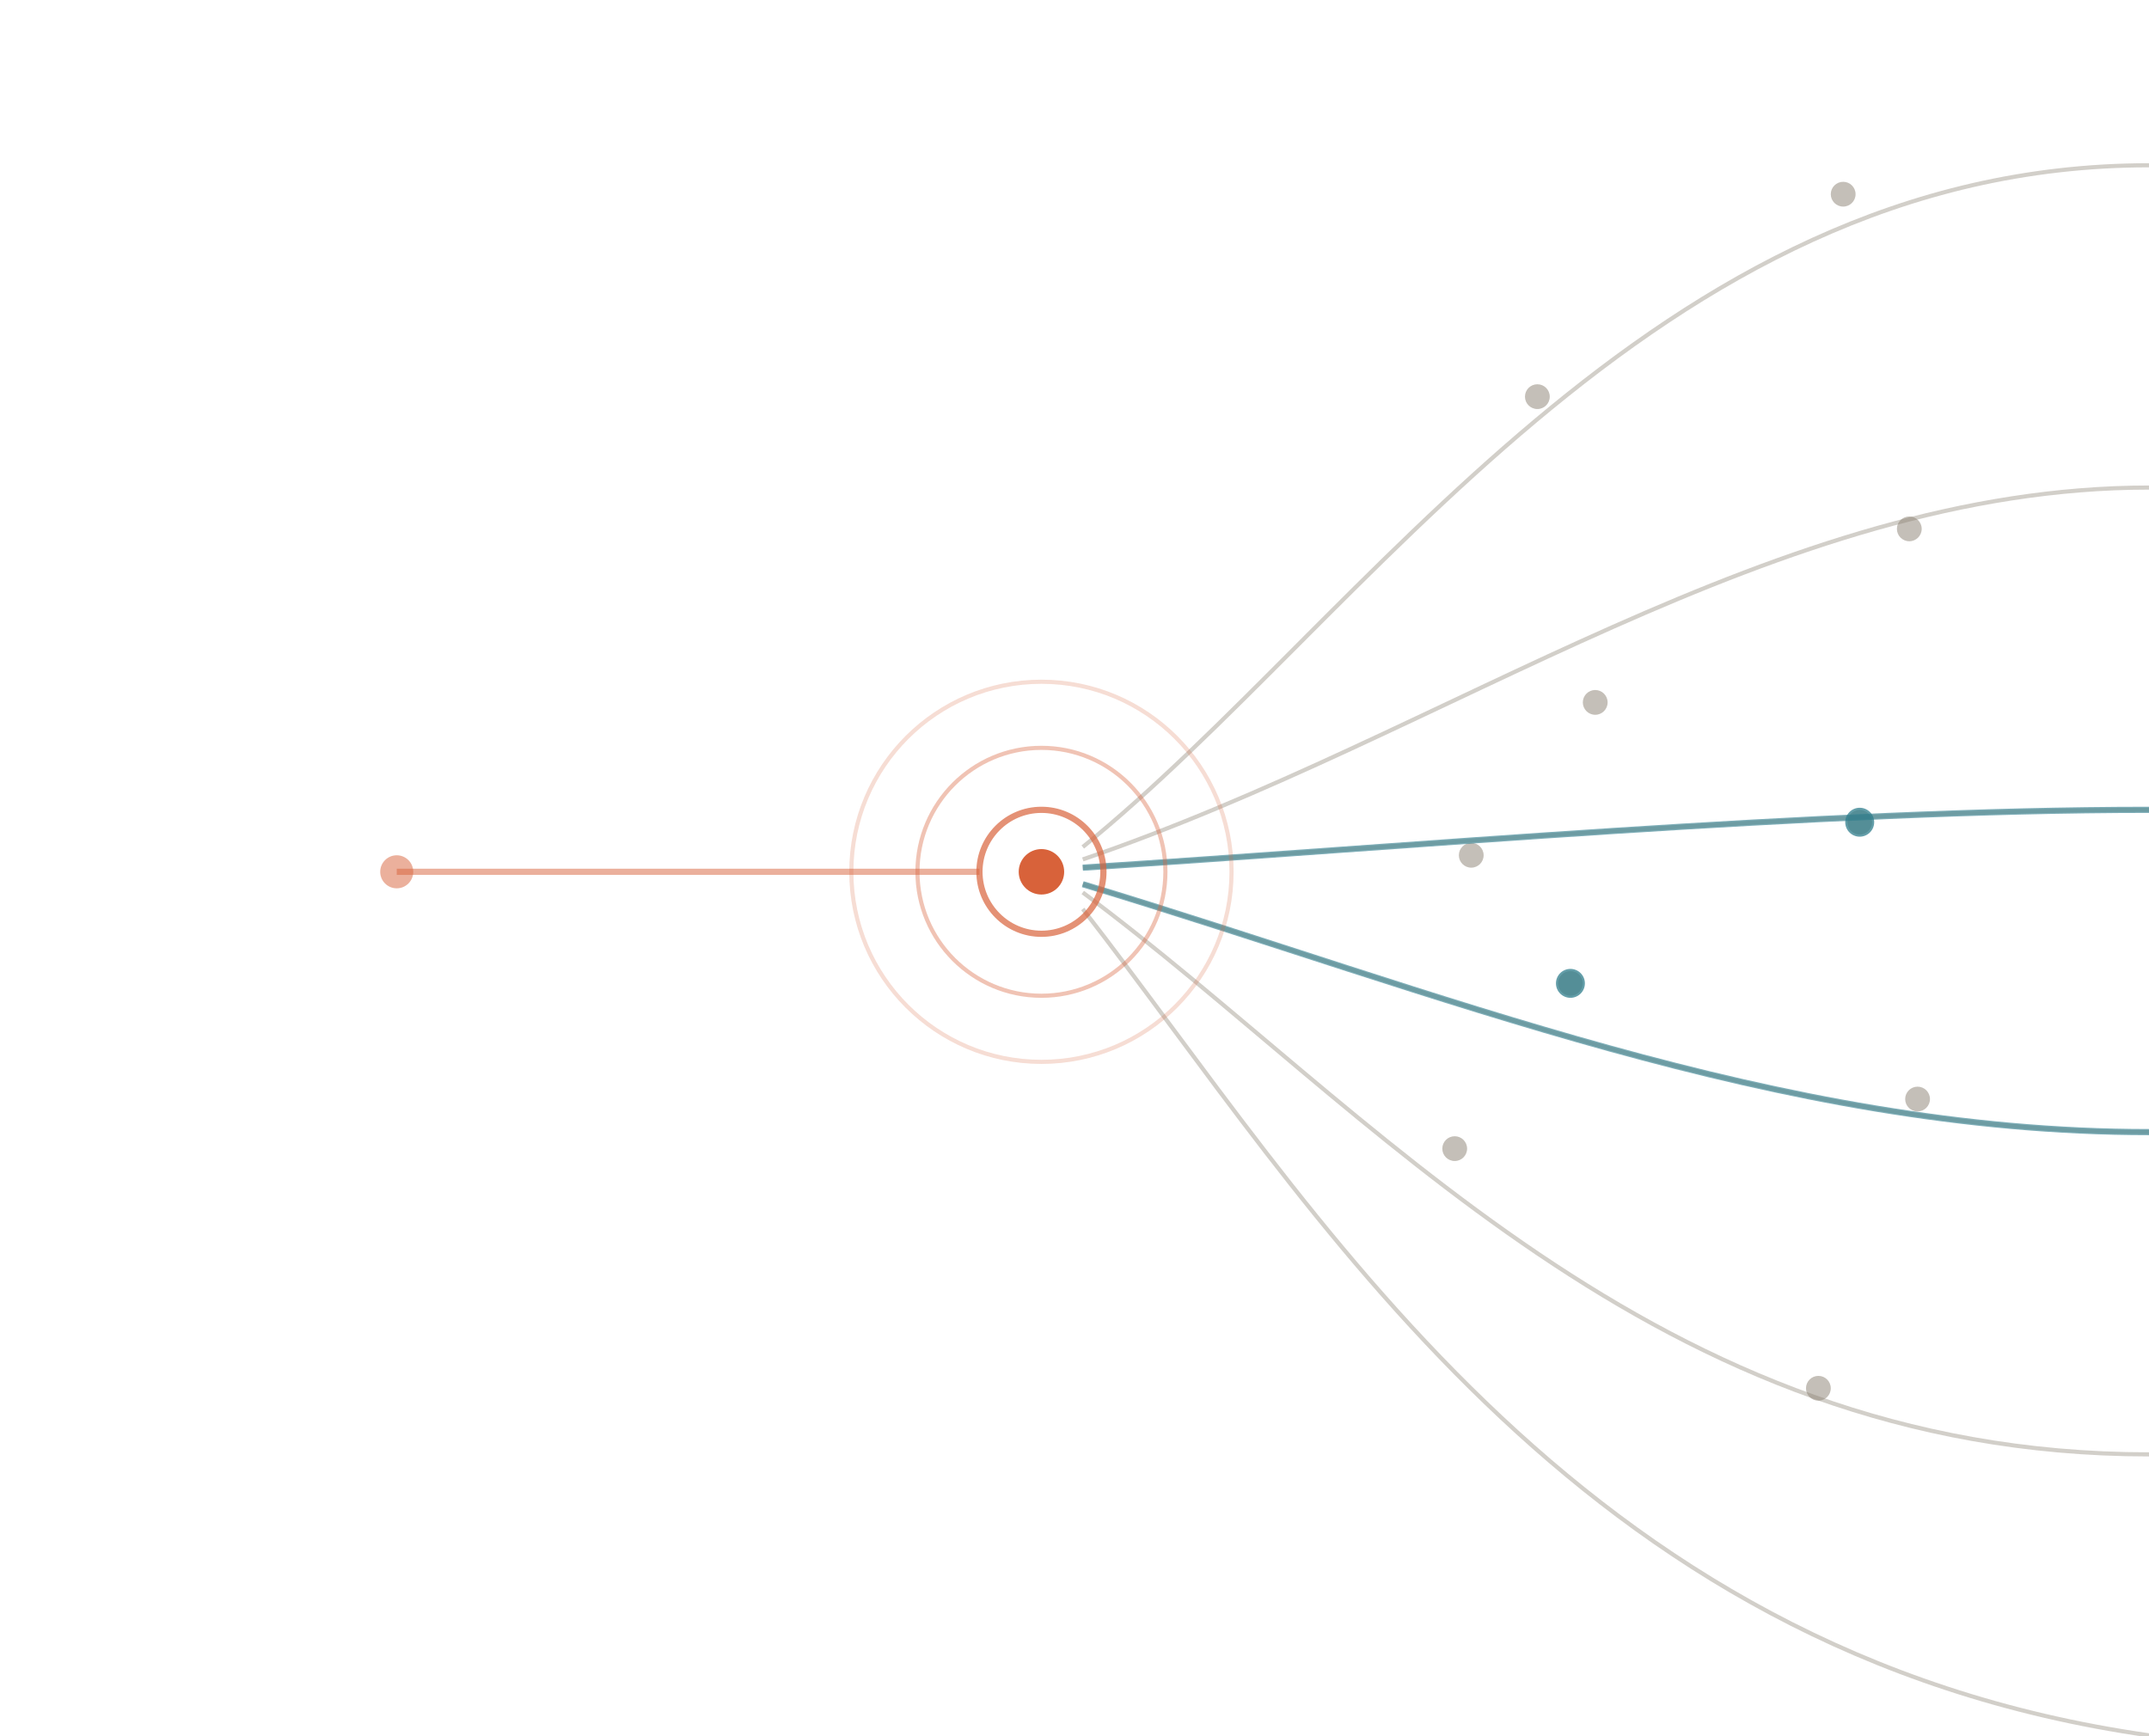
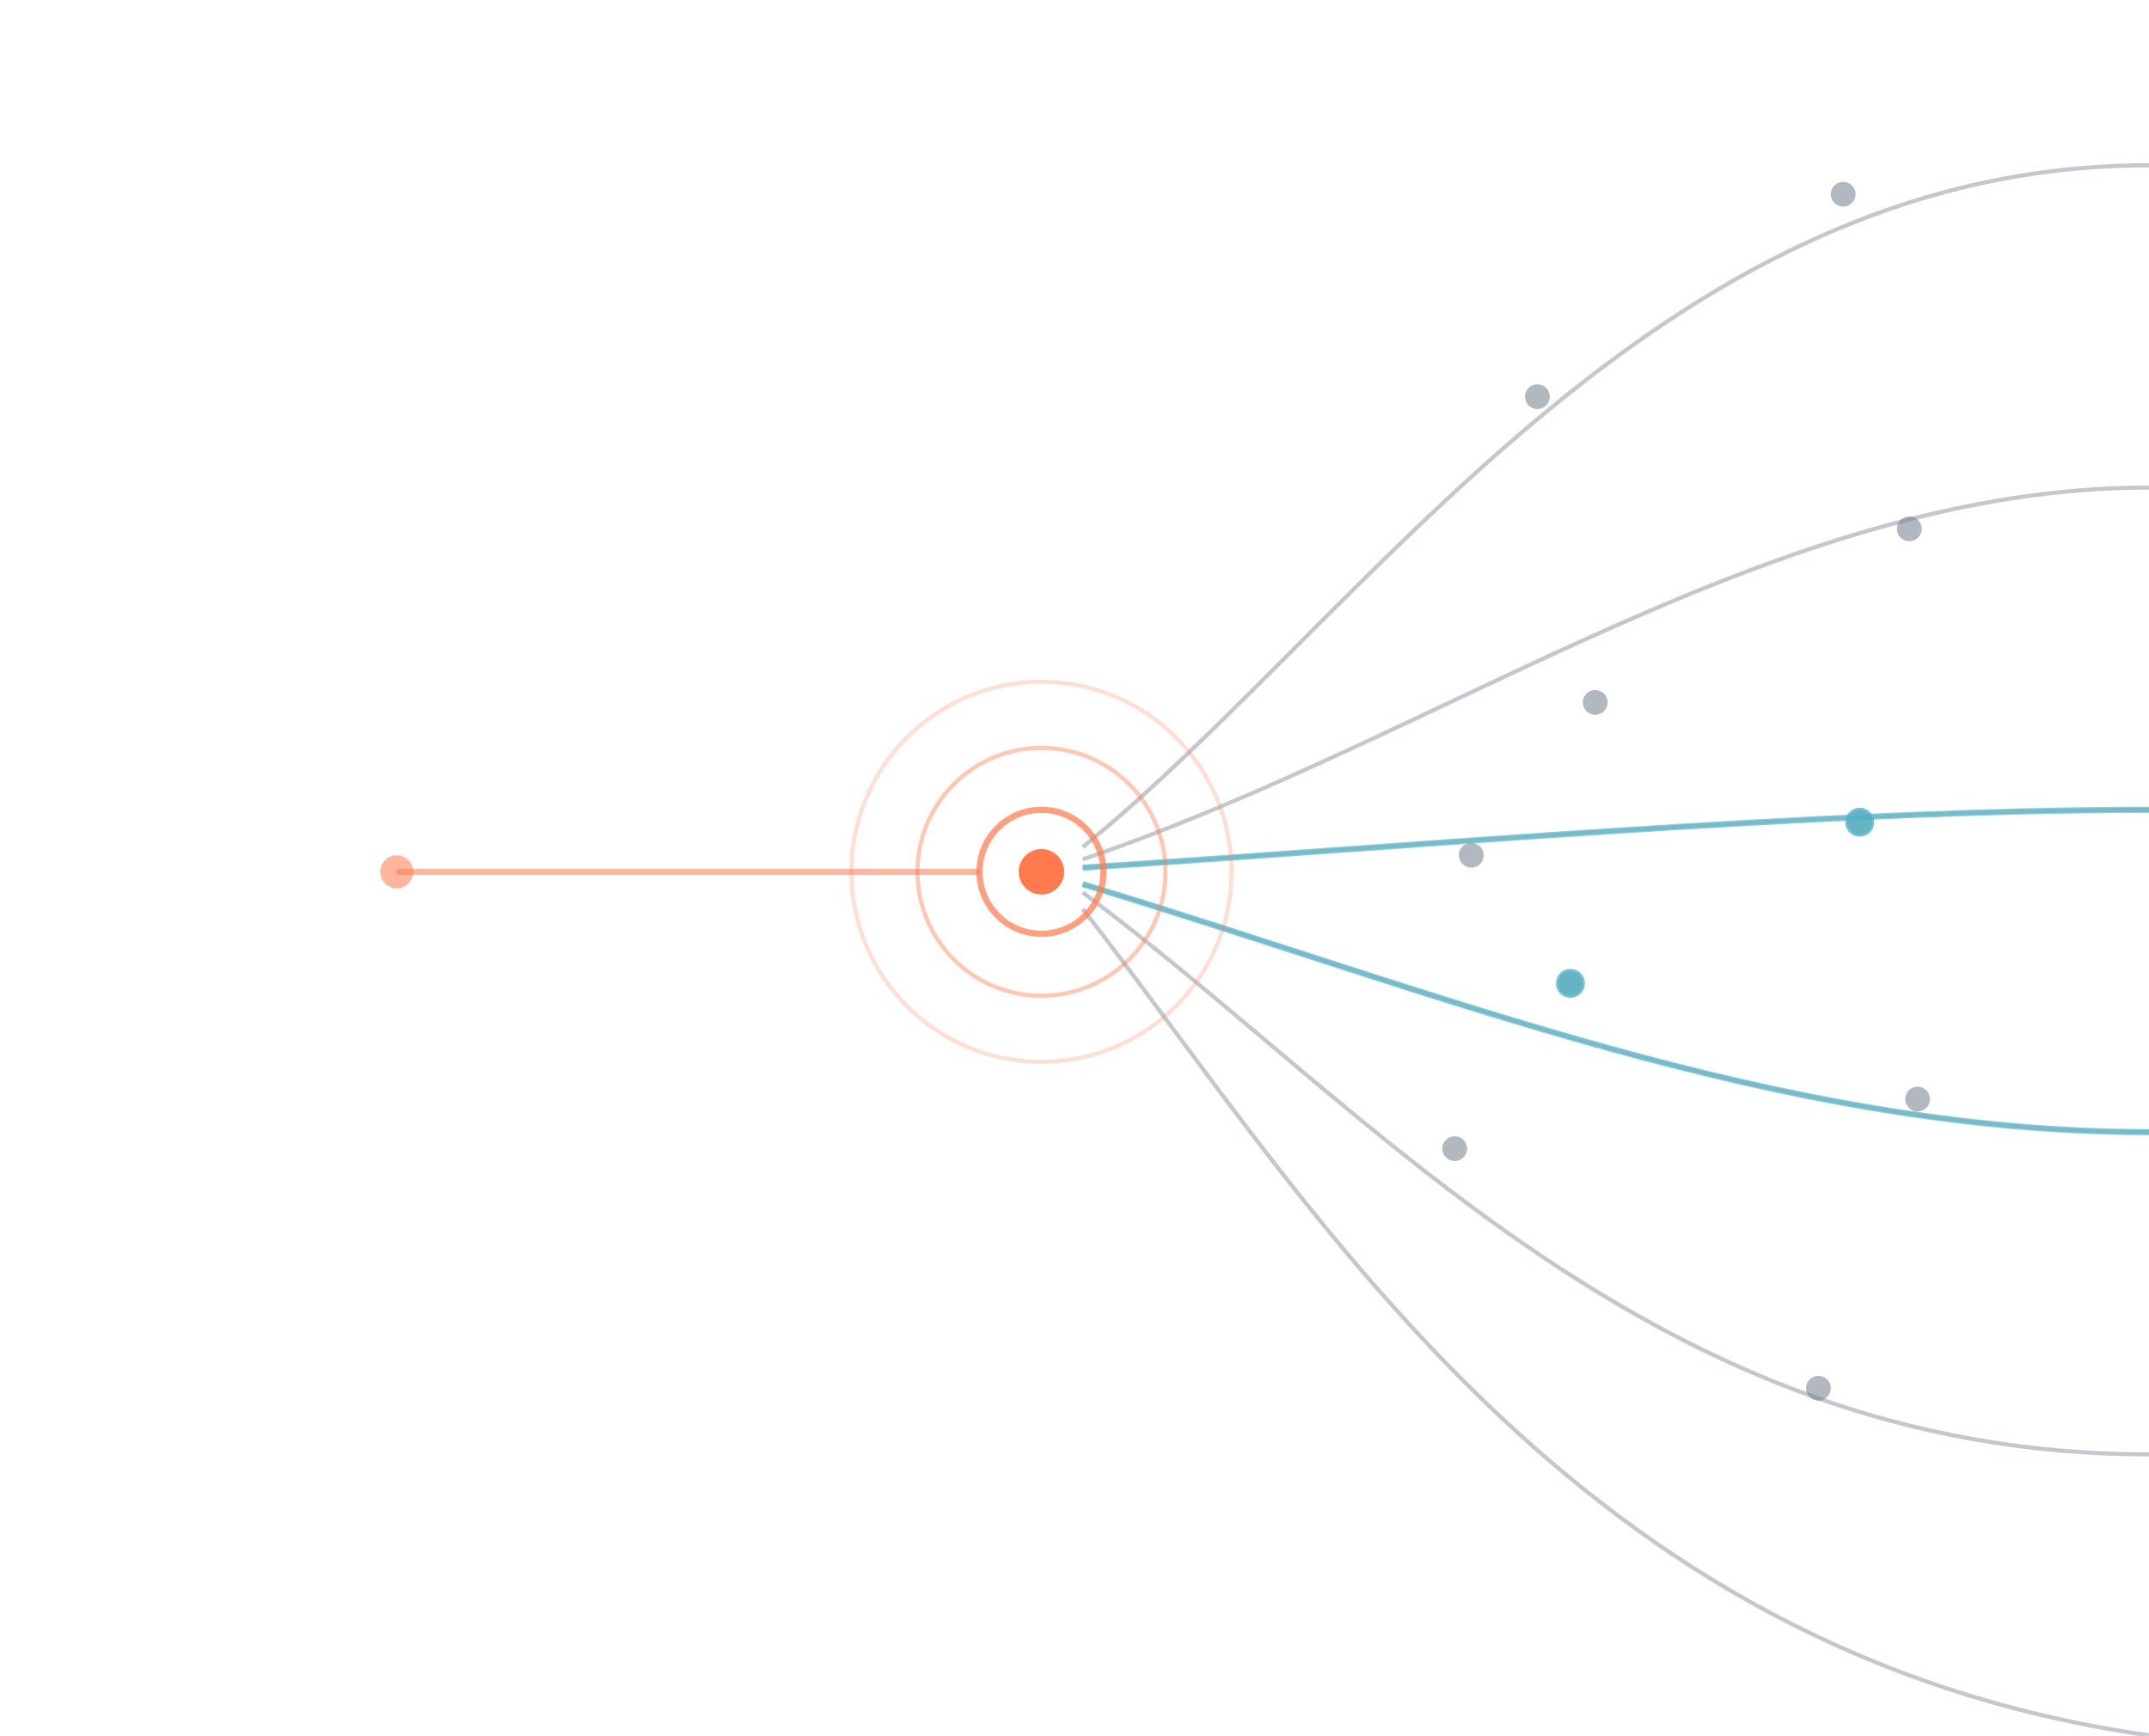
<svg xmlns="http://www.w3.org/2000/svg" width="520" height="420" viewBox="0 0 520 420" fill="none" aria-hidden="true">
-   <g stroke="#8a8071" stroke-width="1" opacity=".38">
+   <g stroke="#737d8a" stroke-width="1" opacity=".42">
    <path d="M520 40  C 400 40, 330 150, 262 205" />
    <path d="M520 118 C 430 118, 350 178, 262 208" />
    <path d="M520 196 C 440 196, 340 205, 262 210" />
    <path d="M520 274 C 430 274, 348 240, 262 214" />
    <path d="M520 352 C 400 352, 332 268, 262 216" />
    <path d="M520 420 C 380 400, 318 292, 262 220" />
  </g>
-   <g fill="#8a8071" opacity=".5">
+   <g fill="#737d8a" opacity=".55">
    <circle cx="446" cy="47" r="3" />
    <circle cx="372" cy="96" r="3" />
    <circle cx="462" cy="128" r="3" />
    <circle cx="386" cy="170" r="3" />
    <circle cx="450" cy="199" r="3" />
    <circle cx="356" cy="207" r="3" />
    <circle cx="464" cy="266" r="3" />
    <circle cx="380" cy="238" r="3" />
    <circle cx="440" cy="336" r="3" />
    <circle cx="352" cy="278" r="3" />
  </g>
-   <g stroke="#2f7d8c" stroke-width="1.5" opacity=".62">
+   <g stroke="#4fb3c7" stroke-width="1.5" opacity=".65">
    <path d="M520 196 C 440 196, 340 205, 262 210" />
    <path d="M520 274 C 430 274, 348 240, 262 214" />
  </g>
-   <g fill="#2f7d8c" opacity=".75">
+   <g fill="#4fb3c7" opacity=".78">
    <circle cx="450" cy="199" r="3.5" />
    <circle cx="380" cy="238" r="3.5" />
  </g>
-   <circle cx="252" cy="211" r="46" stroke="#d8623a" stroke-width="1" opacity=".22" />
-   <circle cx="252" cy="211" r="30" stroke="#d8623a" stroke-width="1" opacity=".38" />
-   <circle cx="252" cy="211" r="15" stroke="#d8623a" stroke-width="1.5" opacity=".7" />
-   <circle cx="252" cy="211" r="5.5" fill="#d8623a" />
-   <path d="M237 211 H 96" stroke="#d8623a" stroke-width="1.5" opacity=".5" />
-   <circle cx="96" cy="211" r="4" fill="#d8623a" opacity=".5" />
+   <circle cx="252" cy="211" r="46" stroke="#ff7a4d" stroke-width="1" opacity=".24" />
+   <circle cx="252" cy="211" r="30" stroke="#ff7a4d" stroke-width="1" opacity=".42" />
+   <circle cx="252" cy="211" r="15" stroke="#ff7a4d" stroke-width="1.5" opacity=".72" />
+   <circle cx="252" cy="211" r="5.5" fill="#ff7a4d" />
+   <path d="M237 211 H 96" stroke="#ff7a4d" stroke-width="1.5" opacity=".55" />
+   <circle cx="96" cy="211" r="4" fill="#ff7a4d" opacity=".55" />
</svg>
